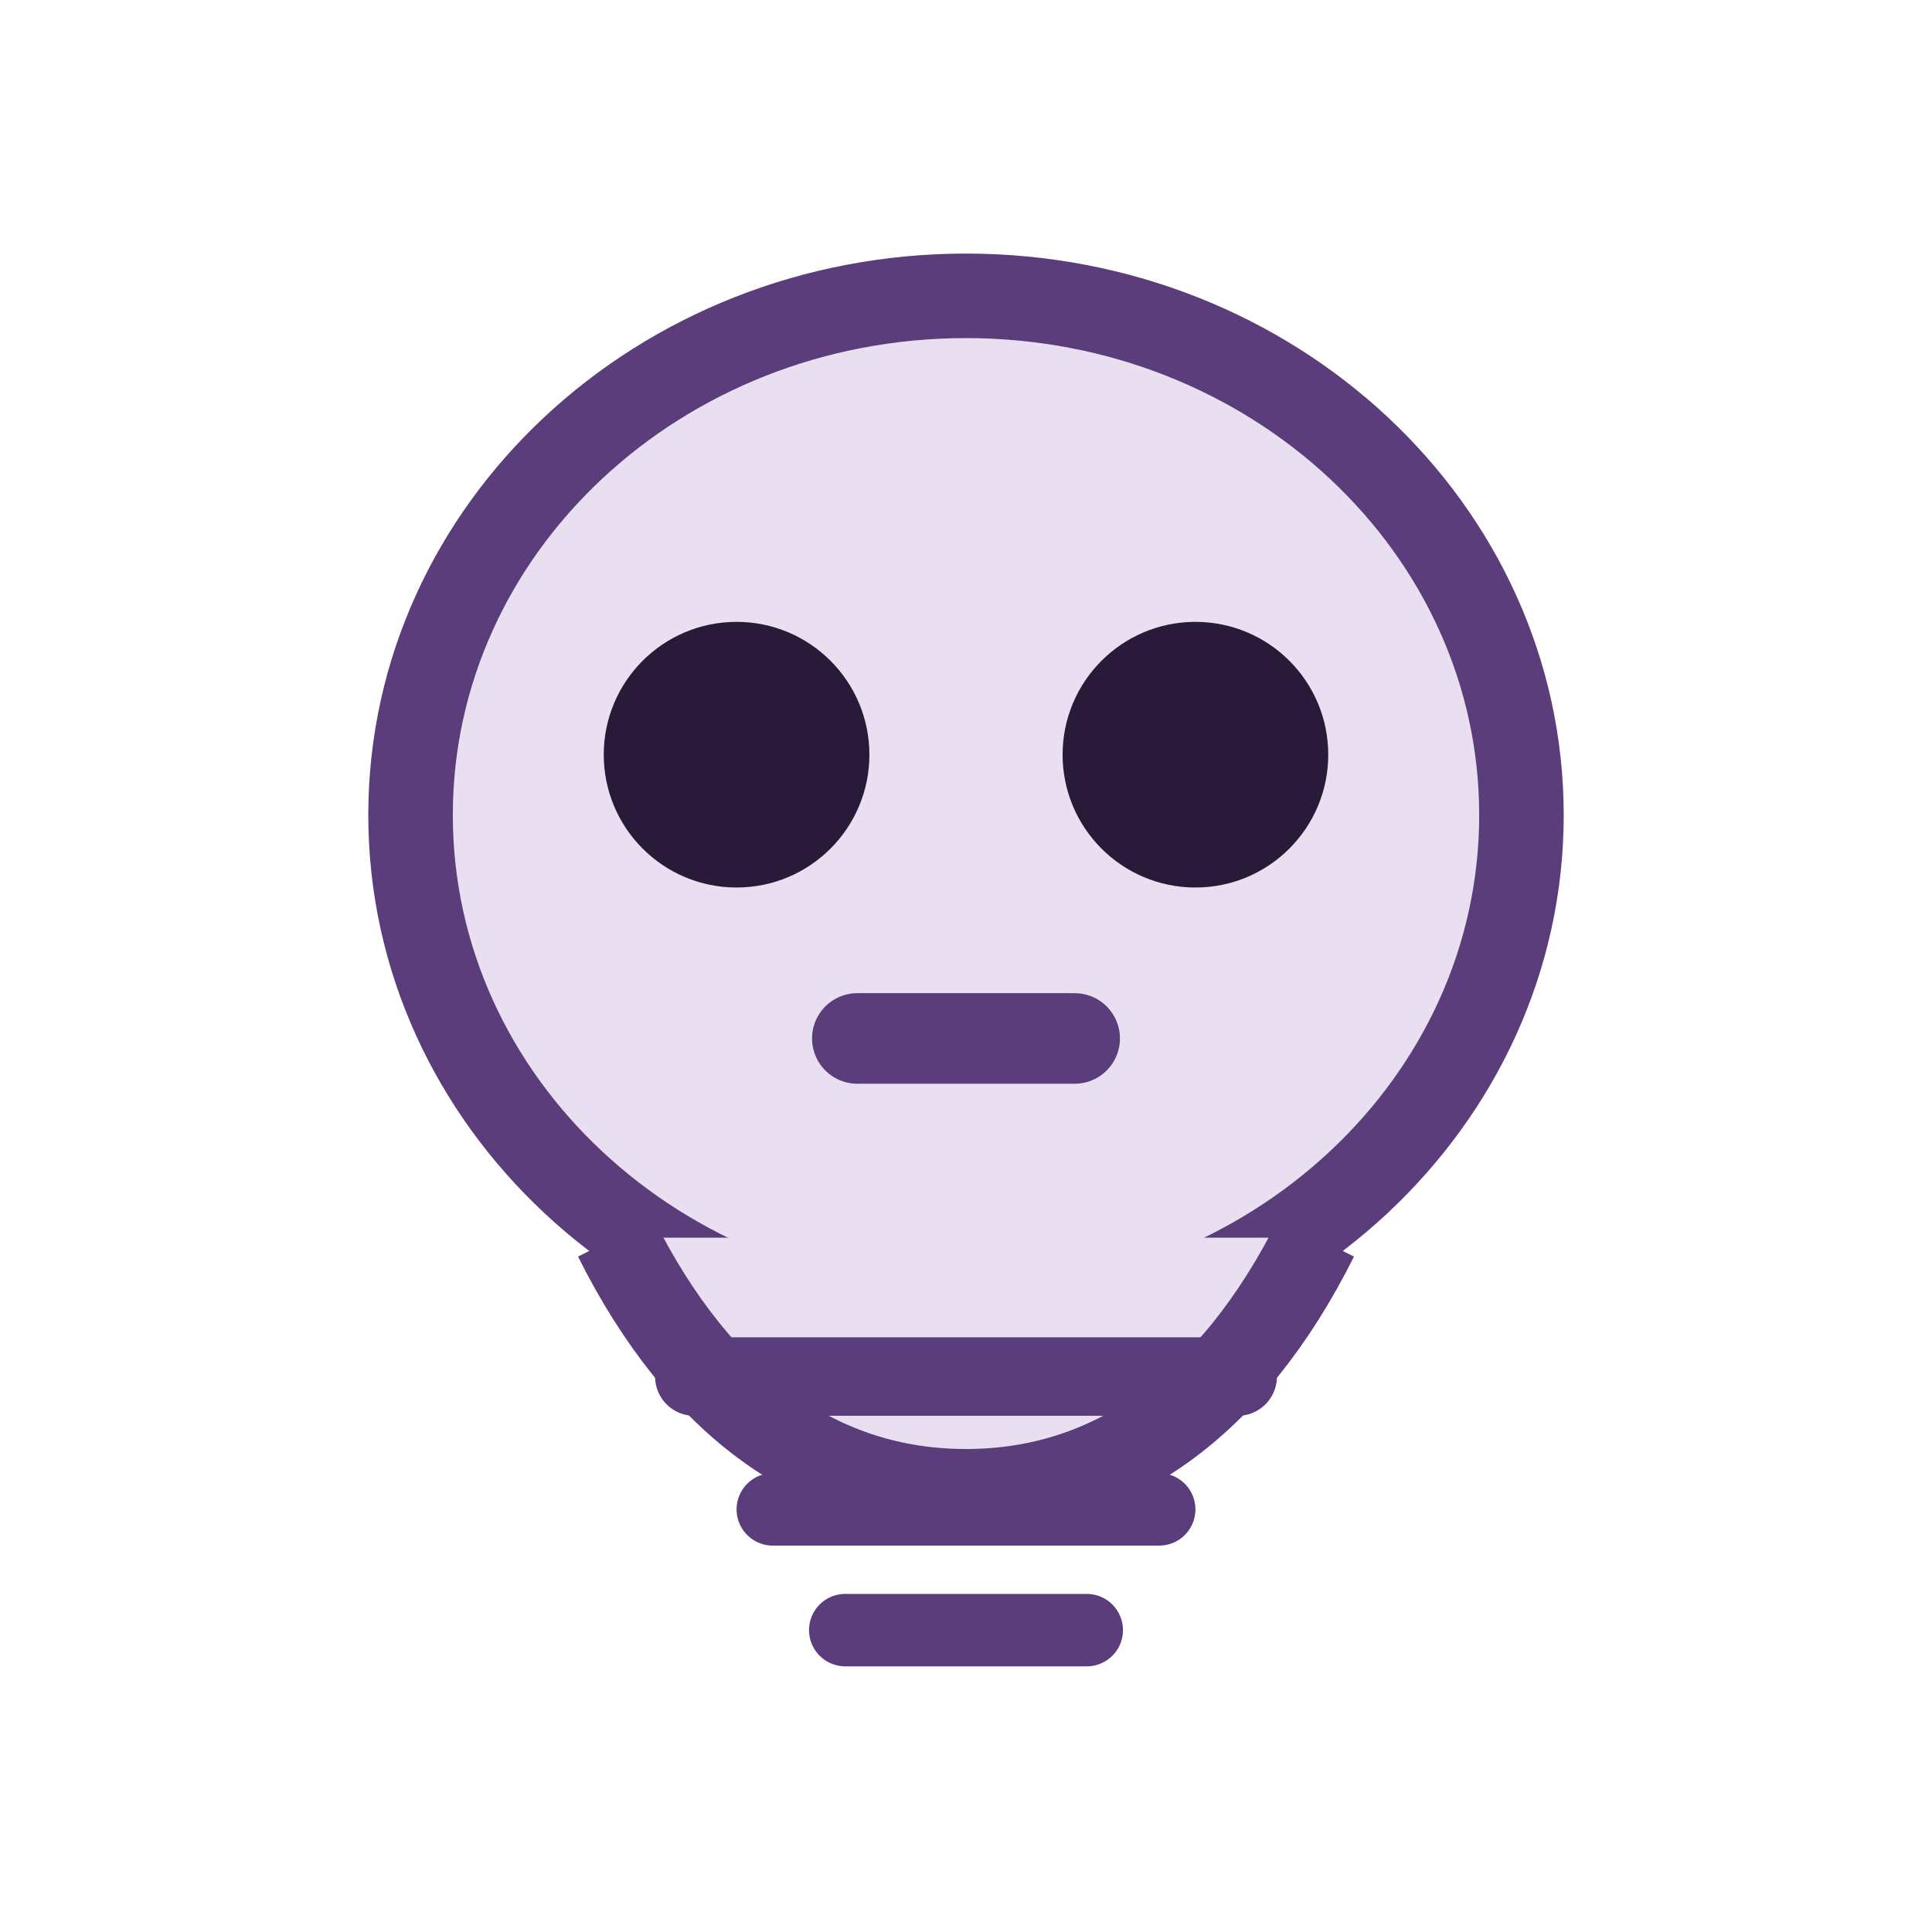
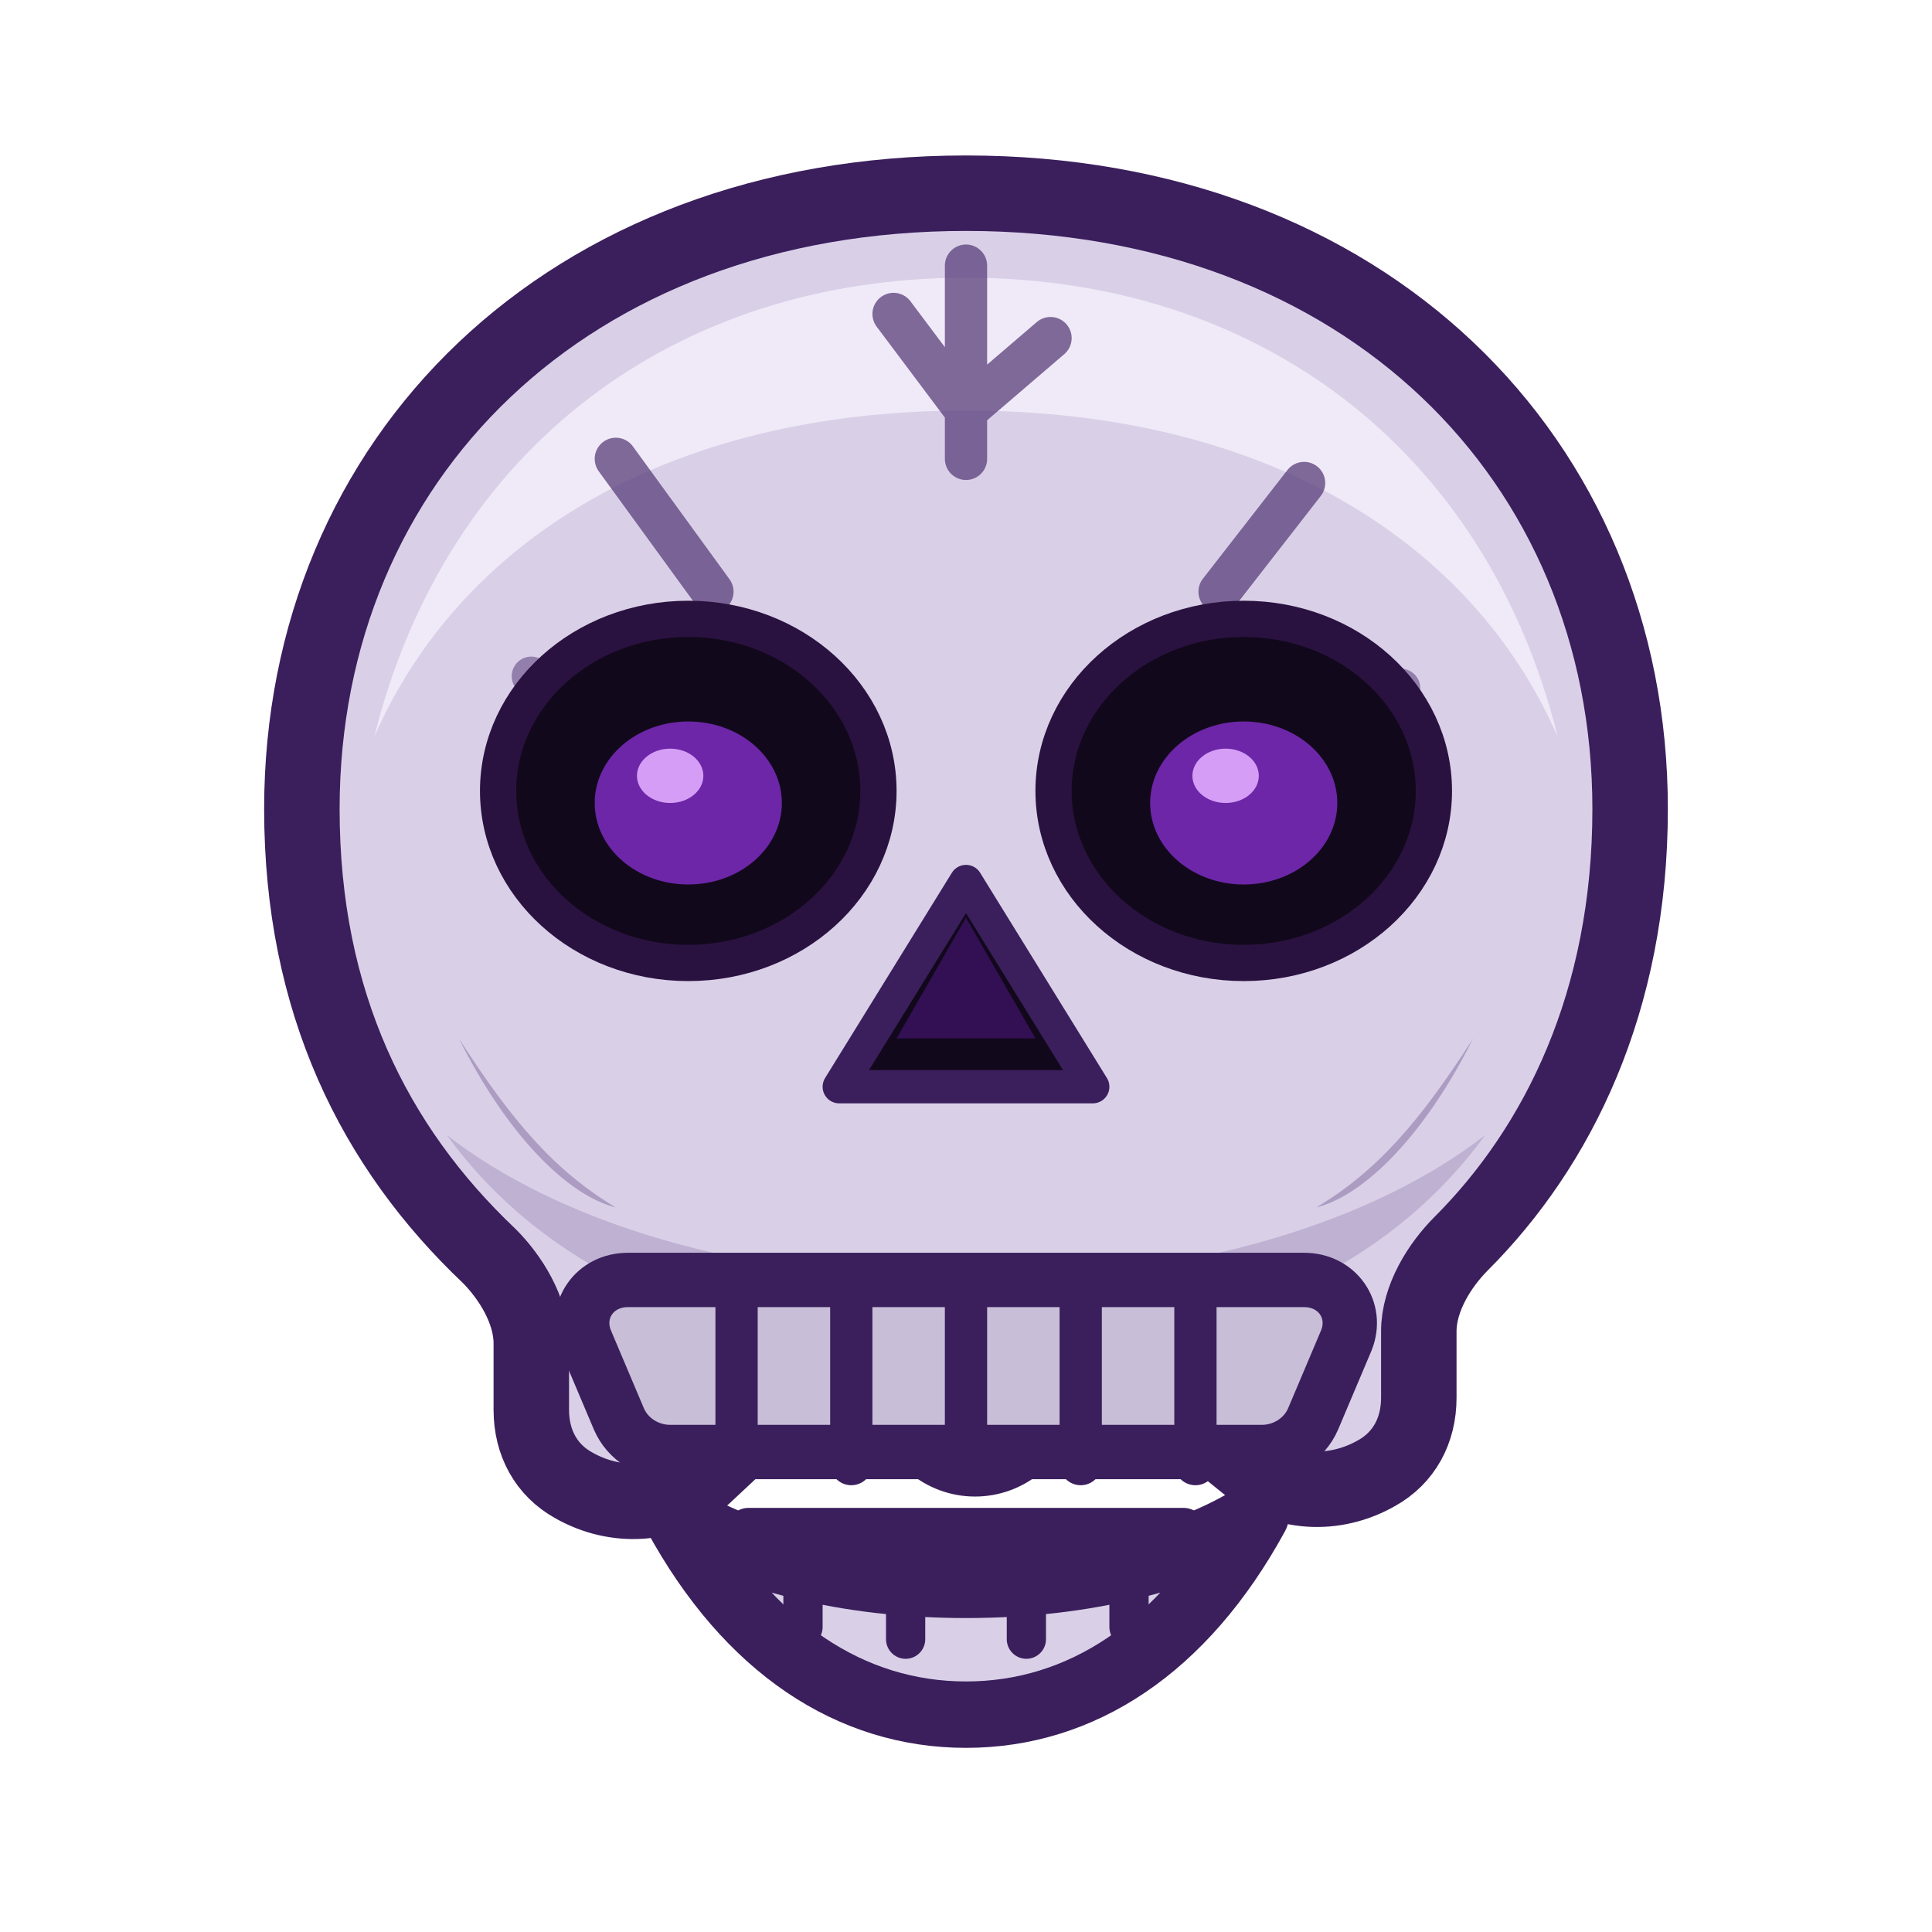
<svg xmlns="http://www.w3.org/2000/svg" viewBox="0 0 32 32" fill="none">
-   <ellipse cx="16" cy="13.5" rx="9.2" ry="8.6" fill="#E8E0F0" stroke="#5A3D7A" stroke-width="1.4" />
-   <path d="M10.2 20.5c1.4 2.8 3.4 4.2 5.8 4.2s4.4-1.4 5.8-4.2" fill="#E8E0F0" stroke="#5A3D7A" stroke-width="1.4" stroke-linejoin="round" />
-   <circle cx="12.2" cy="12.5" r="2.2" fill="#2A1A3A" />
-   <circle cx="19.8" cy="12.5" r="2.2" fill="#2A1A3A" />
-   <path d="M14.2 17.2h3.6" stroke="#5A3D7A" stroke-width="1.5" stroke-linecap="round" />
-   <path d="M11.5 22.8h9" stroke="#5A3D7A" stroke-width="1.3" stroke-linecap="round" />
-   <path d="M12.8 25h6.4M14 27h4" stroke="#5A3D7A" stroke-width="1.2" stroke-linecap="round" />
+   <ellipse cx="16" cy="14" rx="11" ry="10.2" fill="#5A189A" opacity=".18" />
+   <path d="M16 3.2c-6.6 0-11 4.4-11 10.2 0 3.2 1.2 5.6 3.1 7.4            .35.35.7.9.7 1.45v1.1c0 .55.25 1 .7 1.25            .7.4 1.55.35 2.15-.15L13.2 23c.35-.3.85-.3 1.2 0l1.05.9c.4.35 1 .35 1.4 0l1.05-.9c.35-.3.85-.3 1.2 0l1.55 1.25c.6.5 1.45.55 2.15.15            .45-.25.7-.7.7-1.25v-1.1c0-.55.35-1.1.7-1.45            C25.8 19 27 16.6 27 13.4 27 7.6 22.6 3.2 16 3.2Z" fill="#D9D0E8" stroke="#3B1F5C" stroke-width="1.25" stroke-linejoin="round" />
+   <path d="M6.2 12.2c1.2-4.8 5-7.6 9.8-7.6 4.8 0 8.6 2.8 9.8 7.6            -1.4-3.2-4.8-5.4-9.8-5.4s-8.4 2.2-9.8 5.4Z" fill="#F4EFFA" opacity=".85" />
+   <path d="M7.4 18.8c1.6 2.2 4.4 3.6 8.6 3.6s7-1.4 8.6-3.6            c-1.8 1.4-4.8 2.4-8.6 2.4s-6.8-1-8.6-2.4Z" fill="#A898C0" opacity=".55" />
+   <path d="M16 4.4v3.2M14.8 5.2l1.2 1.6 1.4-1.2M10.2 7.6l1.6 2.2M21.6 8l-1.4 1.8" stroke="#5A3D7A" stroke-width="0.7" stroke-linecap="round" opacity=".75" />
+   <path d="M8.8 11.2l1.8.8M23.2 11.4l-1.6.6" stroke="#5A3D7A" stroke-width="0.65" stroke-linecap="round" opacity=".55" />
+   <ellipse cx="11.4" cy="13.1" rx="3.15" ry="2.85" fill="#12081C" stroke="#2A1240" stroke-width="0.6" />
+   <ellipse cx="20.6" cy="13.1" rx="3.15" ry="2.85" fill="#12081C" stroke="#2A1240" stroke-width="0.6" />
+   <ellipse cx="11.4" cy="13.3" rx="1.55" ry="1.35" fill="#7B2CBF" opacity=".85" />
+   <ellipse cx="20.6" cy="13.3" rx="1.55" ry="1.35" fill="#7B2CBF" opacity=".85" />
+   <ellipse cx="11.1" cy="12.85" rx="0.55" ry="0.45" fill="#E0AAFF" opacity=".9" />
+   <ellipse cx="20.3" cy="12.85" rx="0.55" ry="0.45" fill="#E0AAFF" opacity=".9" />
+   <path d="M16 14.6l2.1 3.4h-4.2L16 14.6Z" fill="#12081C" stroke="#3B1F5C" stroke-width="0.55" stroke-linejoin="round" />
+   <path d="M16 15.2l1.15 2h-2.3L16 15.2Z" fill="#5A189A" opacity=".45" />
+   <path d="M10.4 21.2h11.2c.55 0 .9.5.7 1l-.55 1.3c-.15.35-.5.55-.85.55H11.1c-.35 0-.7-.2-.85-.55l-.55-1.3c-.2-.5.15-1 .7-1Z" fill="#C8BED8" stroke="#3B1F5C" stroke-width="0.9" stroke-linejoin="round" />
+   <path d="M12.2 21.35v2.9M14.1 21.35v2.9M16 21.35v2.9M17.9 21.35v2.9M19.8 21.35v2.9" stroke="#3B1F5C" stroke-width="0.7" stroke-linecap="round" />
+   <path d="M11.2 25.1c1.2 2.2 2.9 3.3 4.8 3.3s3.6-1.1 4.8-3.3            c-1.1.7-2.8 1.15-4.8 1.15s-3.7-.45-4.8-1.15Z" fill="#D9D0E8" stroke="#3B1F5C" stroke-width="1.1" stroke-linejoin="round" />
+   <path d="M12.4 25.35h7.2" stroke="#3B1F5C" stroke-width="0.75" stroke-linecap="round" />
+   <path d="M13.3 25.45v1.5M15 25.45v1.7M17 25.45v1.7M18.7 25.45v1.5" stroke="#3B1F5C" stroke-width="0.65" stroke-linecap="round" />
+   <path d="M7.6 17.2c.9 1.4 1.6 2.2 2.6 2.8-.8-.2-1.8-1.2-2.6-2.8Z" fill="#5A3D7A" opacity=".35" />
+   <path d="M24.4 17.2c-.9 1.4-1.6 2.2-2.6 2.8.8-.2 1.8-1.2 2.6-2.8Z" fill="#5A3D7A" opacity=".35" />
</svg>
